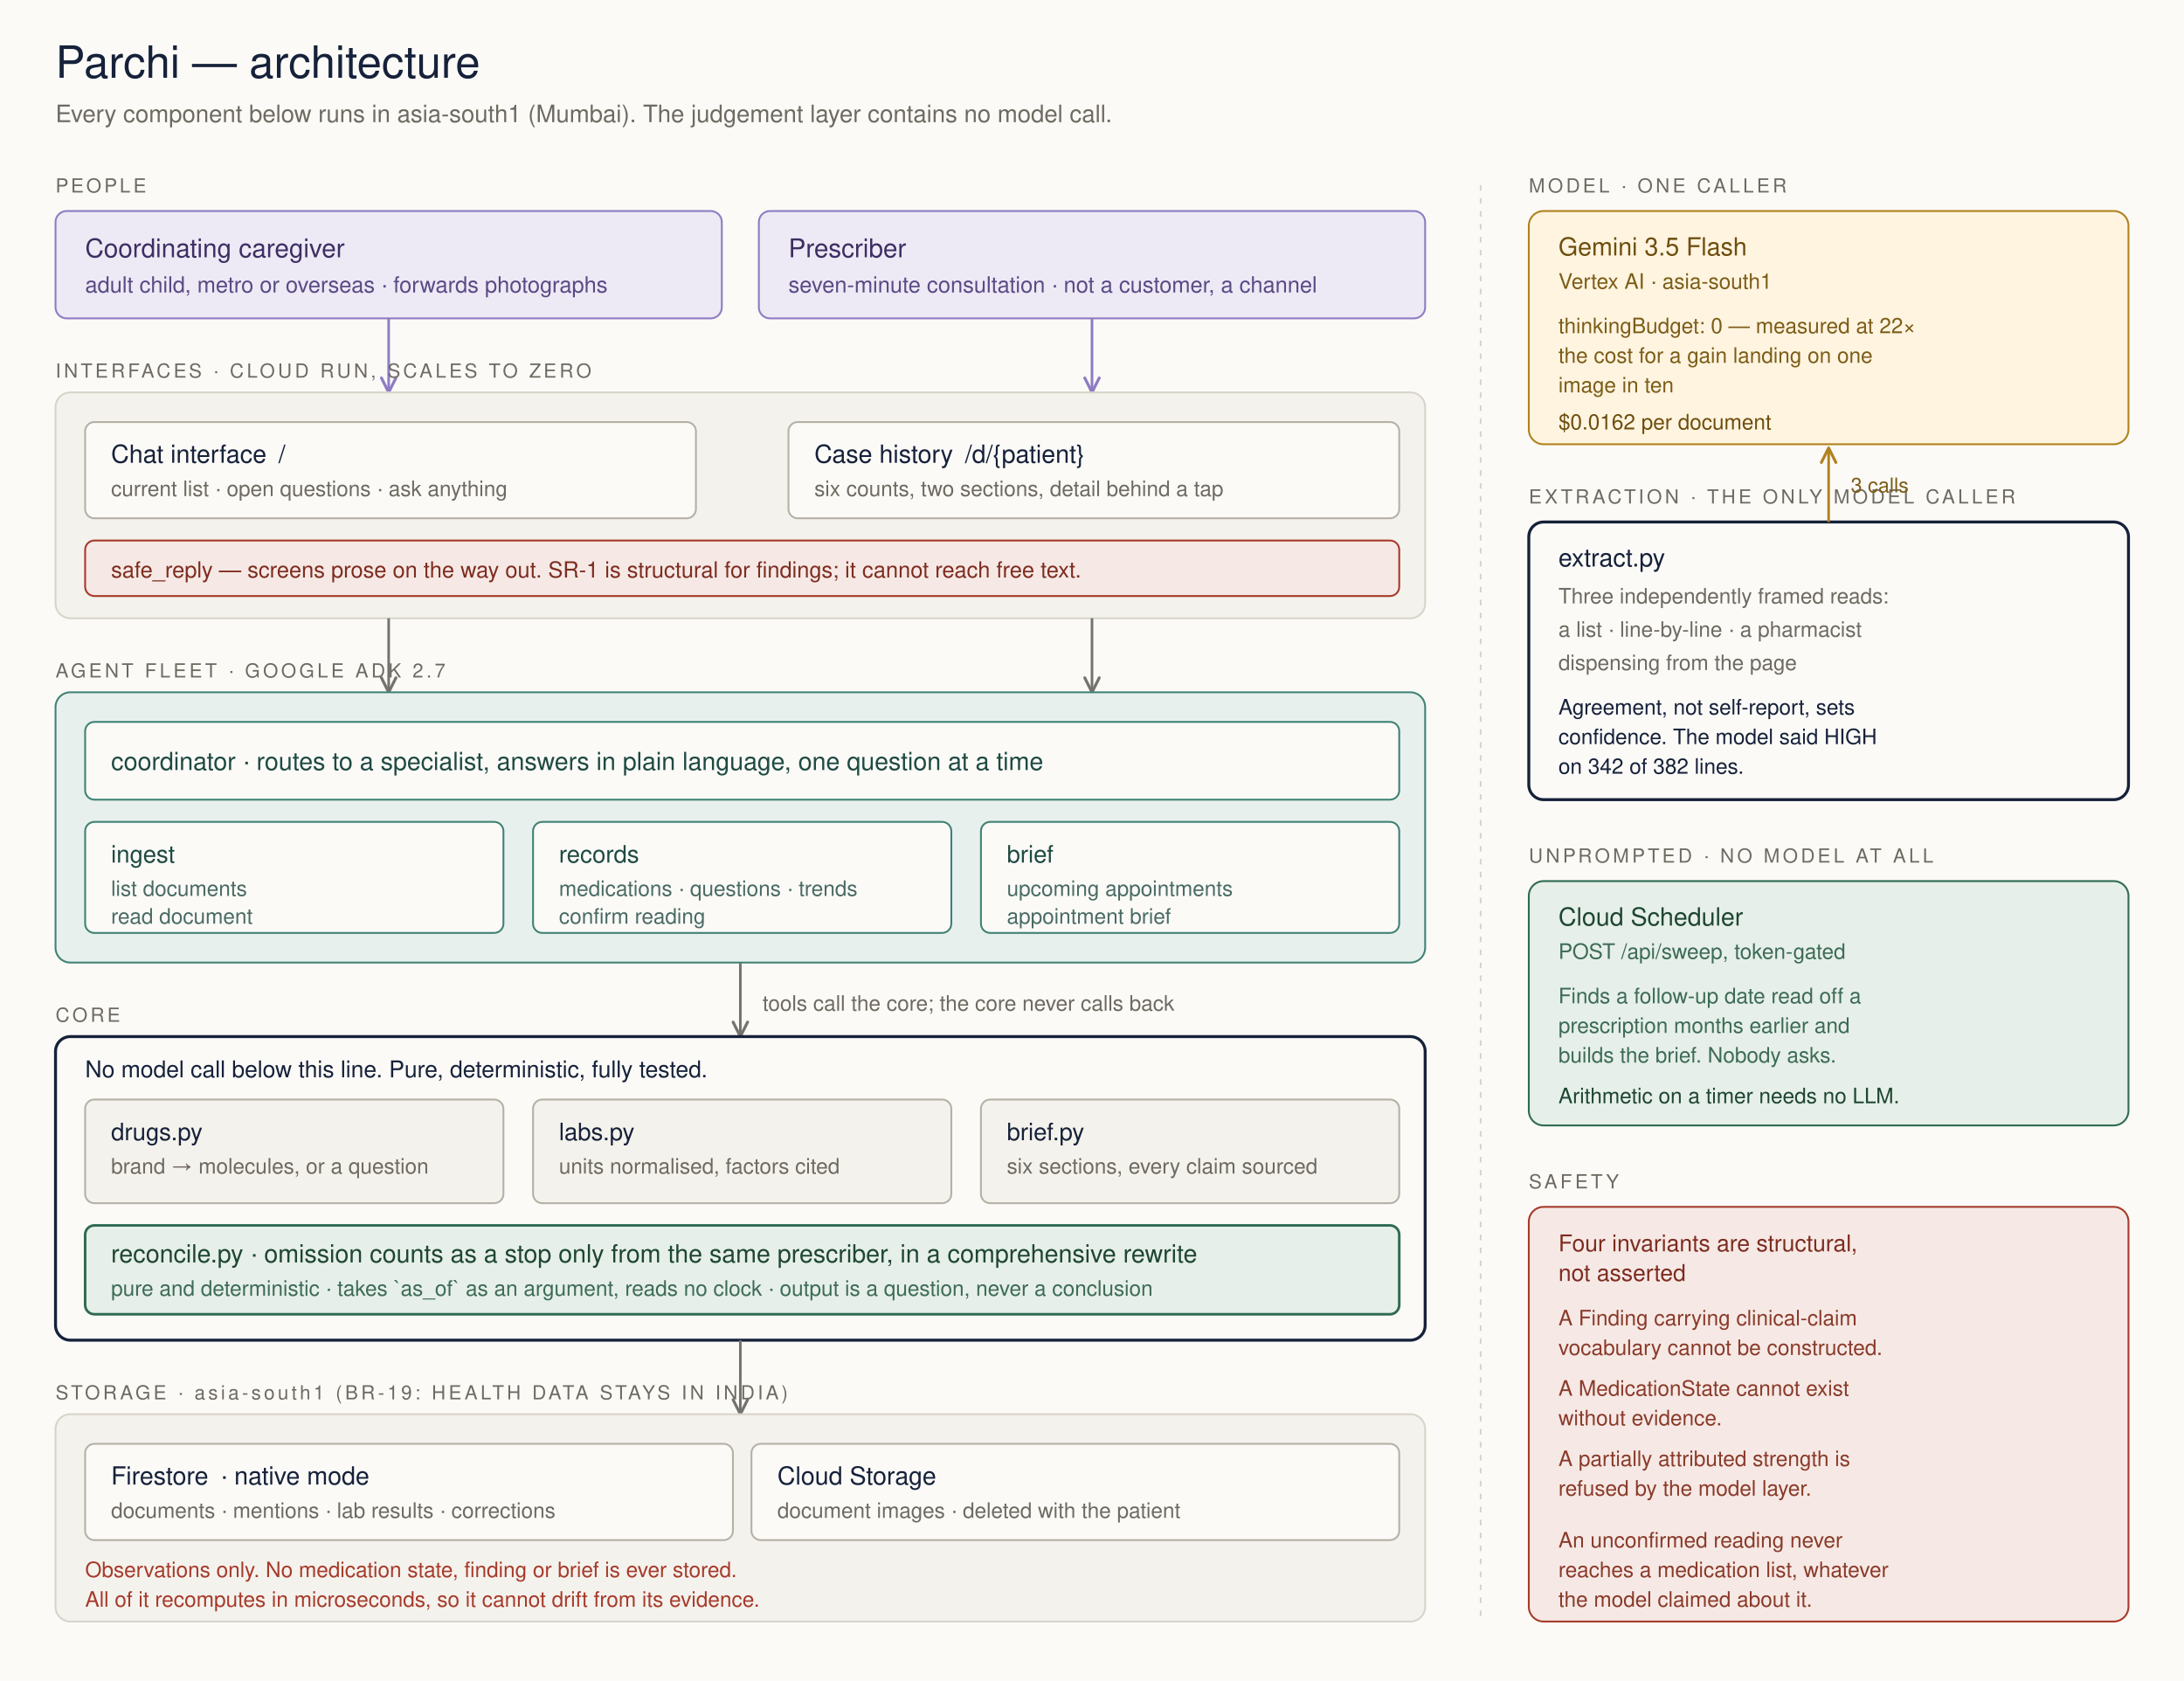
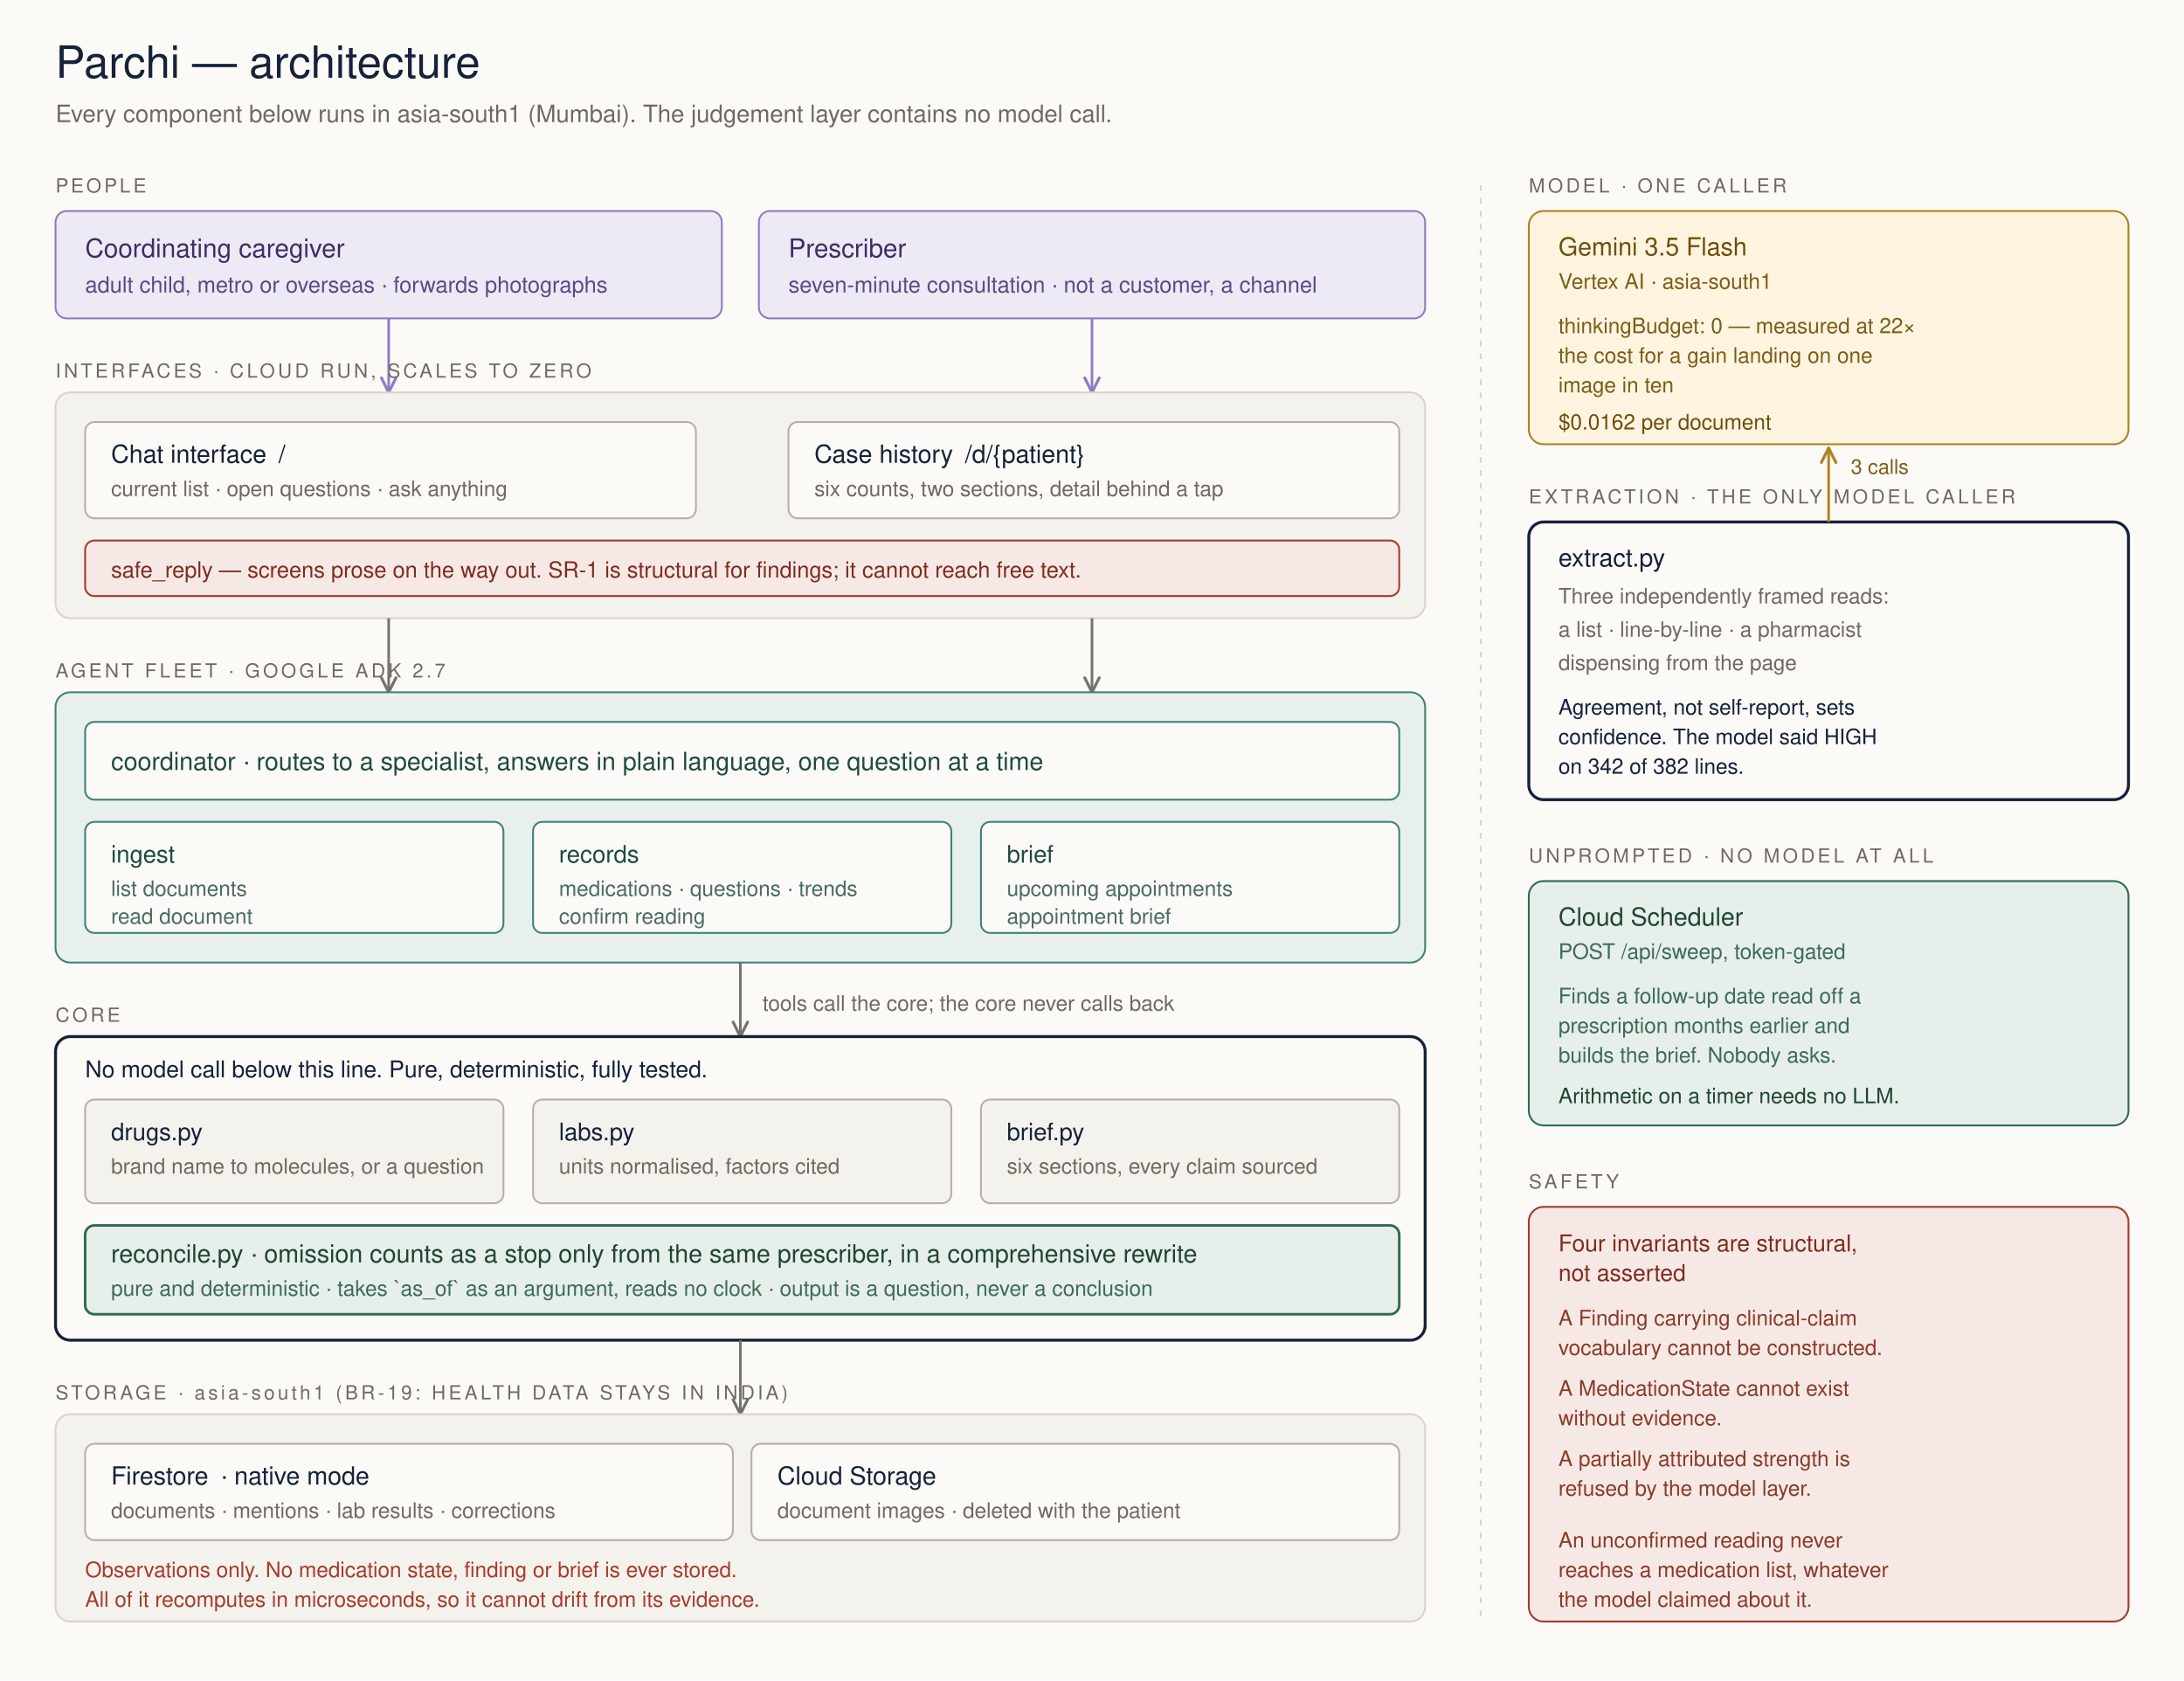
<svg xmlns="http://www.w3.org/2000/svg" width="1180" height="908" viewBox="0 0 1180 908" role="img" font-family="'Helvetica Neue',Helvetica,Arial,sans-serif">
  <defs>
    <marker id="a" viewBox="0 0 10 10" refX="9" refY="5" markerWidth="7" markerHeight="7" orient="auto-start-reverse">
      <path d="M1 1L9 5L1 9" fill="none" stroke="context-stroke" stroke-width="1.6" stroke-linecap="round" stroke-linejoin="round" />
    </marker>
  </defs>
  <rect width="1180" height="908" fill="#FBFAF7" />
  <text x="30" y="42" font-size="24" font-weight="500" fill="#16213A">Parchi — architecture</text>
  <text x="30" y="66" font-size="13" fill="#6E6A61">Every component below runs in asia-south1 (Mumbai). The judgement layer contains no model call.</text>
  <text x="30" y="104" font-size="10.5" letter-spacing="1.6" fill="#6E6A61">PEOPLE</text>
  <g>
    <rect x="30" y="114" width="360" height="58" rx="6" fill="#EDE9F5" stroke="#8E7CC3" stroke-width="1" />
    <text x="46" y="139" font-size="14" font-weight="500" fill="#3D2E63">Coordinating caregiver</text>
    <text x="46" y="158" font-size="12" fill="#5A4A85">adult child, metro or overseas · forwards photographs</text>
  </g>
  <g>
    <rect x="410" y="114" width="360" height="58" rx="6" fill="#EDE9F5" stroke="#8E7CC3" stroke-width="1" />
    <text x="426" y="139" font-size="14" font-weight="500" fill="#3D2E63">Prescriber</text>
    <text x="426" y="158" font-size="12" fill="#5A4A85">seven-minute consultation · not a customer, a channel</text>
  </g>
  <line x1="210" y1="172" x2="210" y2="212" stroke="#8E7CC3" stroke-width="1.4" marker-end="url(#a)" />
  <line x1="590" y1="172" x2="590" y2="212" stroke="#8E7CC3" stroke-width="1.4" marker-end="url(#a)" />
  <text x="30" y="204" font-size="10.5" letter-spacing="1.6" fill="#6E6A61">INTERFACES · CLOUD RUN, SCALES TO ZERO</text>
  <rect x="30" y="212" width="740" height="122" rx="8" fill="#F4F2EC" stroke="#D8D4CB" />
  <g>
    <rect x="46" y="228" width="330" height="52" rx="5" fill="#FBFAF7" stroke="#B6B1A6" />
    <text x="60" y="250" font-size="13.5" font-weight="500" fill="#16213A">Chat interface  /</text>
    <text x="60" y="268" font-size="11.5" fill="#6E6A61">current list · open questions · ask anything</text>
  </g>
  <g>
    <rect x="426" y="228" width="330" height="52" rx="5" fill="#FBFAF7" stroke="#B6B1A6" />
    <text x="440" y="250" font-size="13.5" font-weight="500" fill="#16213A">Case history  /d/{patient}</text>
    <text x="440" y="268" font-size="11.5" fill="#6E6A61">six counts, two sections, detail behind a tap</text>
  </g>
  <g>
    <rect x="46" y="292" width="710" height="30" rx="5" fill="#F6E9E5" stroke="#A63A2B" />
    <text x="60" y="312" font-size="12" fill="#7E2C20">
      <tspan font-weight="500">safe_reply</tspan> — screens prose on the way out. SR-1 is structural for findings; it cannot reach free text.</text>
  </g>
  <line x1="210" y1="334" x2="210" y2="374" stroke="#73726C" stroke-width="1.4" marker-end="url(#a)" />
  <line x1="590" y1="334" x2="590" y2="374" stroke="#73726C" stroke-width="1.4" marker-end="url(#a)" />
  <text x="30" y="366" font-size="10.5" letter-spacing="1.6" fill="#6E6A61">AGENT FLEET · GOOGLE ADK 2.7</text>
  <rect x="30" y="374" width="740" height="146" rx="8" fill="#E8F0EE" stroke="#3F8375" />
  <g>
    <rect x="46" y="390" width="710" height="42" rx="5" fill="#FBFAF7" stroke="#3F8375" />
    <text x="60" y="416" font-size="13.5" fill="#1E4A42">
      <tspan font-weight="500">coordinator</tspan> · routes to a specialist, answers in plain language, one question at a time</text>
  </g>
  <g>
    <rect x="46" y="444" width="226" height="60" rx="5" fill="#FBFAF7" stroke="#3F8375" />
    <text x="60" y="466" font-size="13" font-weight="500" fill="#1E4A42">ingest</text>
    <text x="60" y="484" font-size="11.5" fill="#4A6B64">list documents</text>
    <text x="60" y="499" font-size="11.5" fill="#4A6B64">read document</text>
  </g>
  <g>
    <rect x="288" y="444" width="226" height="60" rx="5" fill="#FBFAF7" stroke="#3F8375" />
    <text x="302" y="466" font-size="13" font-weight="500" fill="#1E4A42">records</text>
    <text x="302" y="484" font-size="11.5" fill="#4A6B64">medications · questions · trends</text>
    <text x="302" y="499" font-size="11.5" fill="#4A6B64">confirm reading</text>
  </g>
  <g>
    <rect x="530" y="444" width="226" height="60" rx="5" fill="#FBFAF7" stroke="#3F8375" />
    <text x="544" y="466" font-size="13" font-weight="500" fill="#1E4A42">brief</text>
    <text x="544" y="484" font-size="11.5" fill="#4A6B64">upcoming appointments</text>
    <text x="544" y="499" font-size="11.5" fill="#4A6B64">appointment brief</text>
  </g>
  <line x1="400" y1="520" x2="400" y2="560" stroke="#73726C" stroke-width="1.4" marker-end="url(#a)" />
  <text x="412" y="546" font-size="11.5" fill="#6E6A61">tools call the core; the core never calls back</text>
  <text x="30" y="552" font-size="10.5" letter-spacing="1.6" fill="#6E6A61">CORE</text>
  <rect x="30" y="560" width="740" height="164" rx="8" fill="#FBFAF7" stroke="#16213A" stroke-width="1.6" />
  <text x="46" y="582" font-size="12.5" font-weight="500" fill="#16213A">No model call below this line. Pure, deterministic, fully tested.</text>
  <g>
    <rect x="46" y="594" width="226" height="56" rx="5" fill="#F4F2EC" stroke="#B6B1A6" />
    <text x="60" y="616" font-size="13" font-weight="500" fill="#16213A">drugs.py</text>
-     <text x="60" y="634" font-size="11.5" fill="#6E6A61">brand → molecules, or a question</text>
+     <text x="60" y="634" font-size="11.5" fill="#6E6A61">brand name to molecules, or a question</text>
  </g>
  <g>
    <rect x="288" y="594" width="226" height="56" rx="5" fill="#F4F2EC" stroke="#B6B1A6" />
    <text x="302" y="616" font-size="13" font-weight="500" fill="#16213A">labs.py</text>
    <text x="302" y="634" font-size="11.5" fill="#6E6A61">units normalised, factors cited</text>
  </g>
  <g>
    <rect x="530" y="594" width="226" height="56" rx="5" fill="#F4F2EC" stroke="#B6B1A6" />
    <text x="544" y="616" font-size="13" font-weight="500" fill="#16213A">brief.py</text>
    <text x="544" y="634" font-size="11.5" fill="#6E6A61">six sections, every claim sourced</text>
  </g>
  <g>
    <rect x="46" y="662" width="710" height="48" rx="5" fill="#E6EFE9" stroke="#2F6B52" stroke-width="1.4" />
    <text x="60" y="682" font-size="13.5" fill="#1E4632">
      <tspan font-weight="500">reconcile.py</tspan> · omission counts as a stop only from the same prescriber, in a comprehensive rewrite</text>
    <text x="60" y="700" font-size="11.5" fill="#3D6B57">pure and deterministic · takes `as_of` as an argument, reads no clock · output is a question, never a conclusion</text>
  </g>
  <line x1="400" y1="724" x2="400" y2="764" stroke="#73726C" stroke-width="1.4" marker-end="url(#a)" />
  <text x="30" y="756" font-size="10.5" letter-spacing="1.6" fill="#6E6A61">STORAGE · asia-south1 (BR-19: HEALTH DATA STAYS IN INDIA)</text>
  <rect x="30" y="764" width="740" height="112" rx="8" fill="#F4F2EC" stroke="#D8D4CB" />
  <g>
    <rect x="46" y="780" width="350" height="52" rx="5" fill="#FBFAF7" stroke="#B6B1A6" />
    <text x="60" y="802" font-size="13.5" font-weight="500" fill="#16213A">Firestore  · native mode</text>
    <text x="60" y="820" font-size="11.5" fill="#6E6A61">documents · mentions · lab results · corrections</text>
  </g>
  <g>
    <rect x="406" y="780" width="350" height="52" rx="5" fill="#FBFAF7" stroke="#B6B1A6" />
    <text x="420" y="802" font-size="13.5" font-weight="500" fill="#16213A">Cloud Storage</text>
    <text x="420" y="820" font-size="11.5" fill="#6E6A61">document images · deleted with the patient</text>
  </g>
  <text x="46" y="852" font-size="11.5" fill="#A63A2B">Observations only. No medication state, finding or brief is ever stored.</text>
  <text x="46" y="868" font-size="11.5" fill="#A63A2B">All of it recomputes in microseconds, so it cannot drift from its evidence.</text>
  <line x1="800" y1="100" x2="800" y2="876" stroke="#D8D4CB" stroke-dasharray="3 4" />
  <text x="826" y="104" font-size="10.5" letter-spacing="1.6" fill="#6E6A61">MODEL · ONE CALLER</text>
  <g>
    <rect x="826" y="114" width="324" height="126" rx="8" fill="#FFF4E0" stroke="#B0821F" />
    <text x="842" y="138" font-size="13.5" font-weight="500" fill="#6E4E0E">Gemini 3.5 Flash</text>
    <text x="842" y="156" font-size="11.5" fill="#7C5D18">Vertex AI · asia-south1</text>
    <text x="842" y="180" font-size="11.5" fill="#7C5D18">thinkingBudget: 0 — measured at 22×</text>
    <text x="842" y="196" font-size="11.5" fill="#7C5D18">the cost for a gain landing on one</text>
    <text x="842" y="212" font-size="11.5" fill="#7C5D18">image in ten</text>
    <text x="842" y="232" font-size="11.5" font-weight="500" fill="#6E4E0E">$0.0162 per document</text>
  </g>
  <text x="826" y="272" font-size="10.5" letter-spacing="1.6" fill="#6E6A61">EXTRACTION · THE ONLY MODEL CALLER</text>
  <g>
    <rect x="826" y="282" width="324" height="150" rx="8" fill="#FBFAF7" stroke="#16213A" stroke-width="1.6" />
    <text x="842" y="306" font-size="13.5" font-weight="500" fill="#16213A">extract.py</text>
    <text x="842" y="326" font-size="11.5" fill="#6E6A61">Three independently framed reads:</text>
    <text x="842" y="344" font-size="11.5" fill="#6E6A61">a list · line-by-line · a pharmacist</text>
    <text x="842" y="362" font-size="11.5" fill="#6E6A61">dispensing from the page</text>
    <text x="842" y="386" font-size="11.5" fill="#16213A">Agreement, not self-report, sets</text>
    <text x="842" y="402" font-size="11.5" fill="#16213A">confidence. The model said HIGH</text>
    <text x="842" y="418" font-size="11.5" fill="#16213A">on 342 of 382 lines.</text>
  </g>
  <line x1="988" y1="282" x2="988" y2="242" stroke="#B0821F" stroke-width="1.4" marker-end="url(#a)" />
-   <text x="1000" y="266" font-size="11" fill="#7C5D18">3 calls</text>
+   <text x="1000" y="256" font-size="11" fill="#7C5D18">3 calls</text>
  <text x="826" y="466" font-size="10.5" letter-spacing="1.6" fill="#6E6A61">UNPROMPTED · NO MODEL AT ALL</text>
  <g>
    <rect x="826" y="476" width="324" height="132" rx="8" fill="#E6EFE9" stroke="#2F6B52" />
    <text x="842" y="500" font-size="13.5" font-weight="500" fill="#1E4632">Cloud Scheduler</text>
    <text x="842" y="518" font-size="11.5" fill="#3D6B57">POST /api/sweep, token-gated</text>
    <text x="842" y="542" font-size="11.5" fill="#3D6B57">Finds a follow-up date read off a</text>
    <text x="842" y="558" font-size="11.5" fill="#3D6B57">prescription months earlier and</text>
    <text x="842" y="574" font-size="11.5" fill="#3D6B57">builds the brief. Nobody asks.</text>
    <text x="842" y="596" font-size="11.5" fill="#1E4632">Arithmetic on a timer needs no LLM.</text>
  </g>
  <text x="826" y="642" font-size="10.5" letter-spacing="1.6" fill="#6E6A61">SAFETY</text>
  <g>
    <rect x="826" y="652" width="324" height="224" rx="8" fill="#F6E9E5" stroke="#A63A2B" />
    <text x="842" y="676" font-size="12.5" font-weight="500" fill="#7E2C20">Four invariants are structural,</text>
    <text x="842" y="692" font-size="12.5" font-weight="500" fill="#7E2C20">not asserted</text>
    <text x="842" y="716" font-size="11.5" fill="#8A3A2A">A Finding carrying clinical-claim</text>
    <text x="842" y="732" font-size="11.5" fill="#8A3A2A">vocabulary cannot be constructed.</text>
    <text x="842" y="754" font-size="11.5" fill="#8A3A2A">A MedicationState cannot exist</text>
    <text x="842" y="770" font-size="11.5" fill="#8A3A2A">without evidence.</text>
    <text x="842" y="792" font-size="11.5" fill="#8A3A2A">A partially attributed strength is</text>
    <text x="842" y="808" font-size="11.5" fill="#8A3A2A">refused by the model layer.</text>
    <text x="842" y="836" font-size="11.5" fill="#8A3A2A">An unconfirmed reading never</text>
    <text x="842" y="852" font-size="11.5" fill="#8A3A2A">reaches a medication list, whatever</text>
    <text x="842" y="868" font-size="11.5" fill="#8A3A2A">the model claimed about it.</text>
  </g>
</svg>
